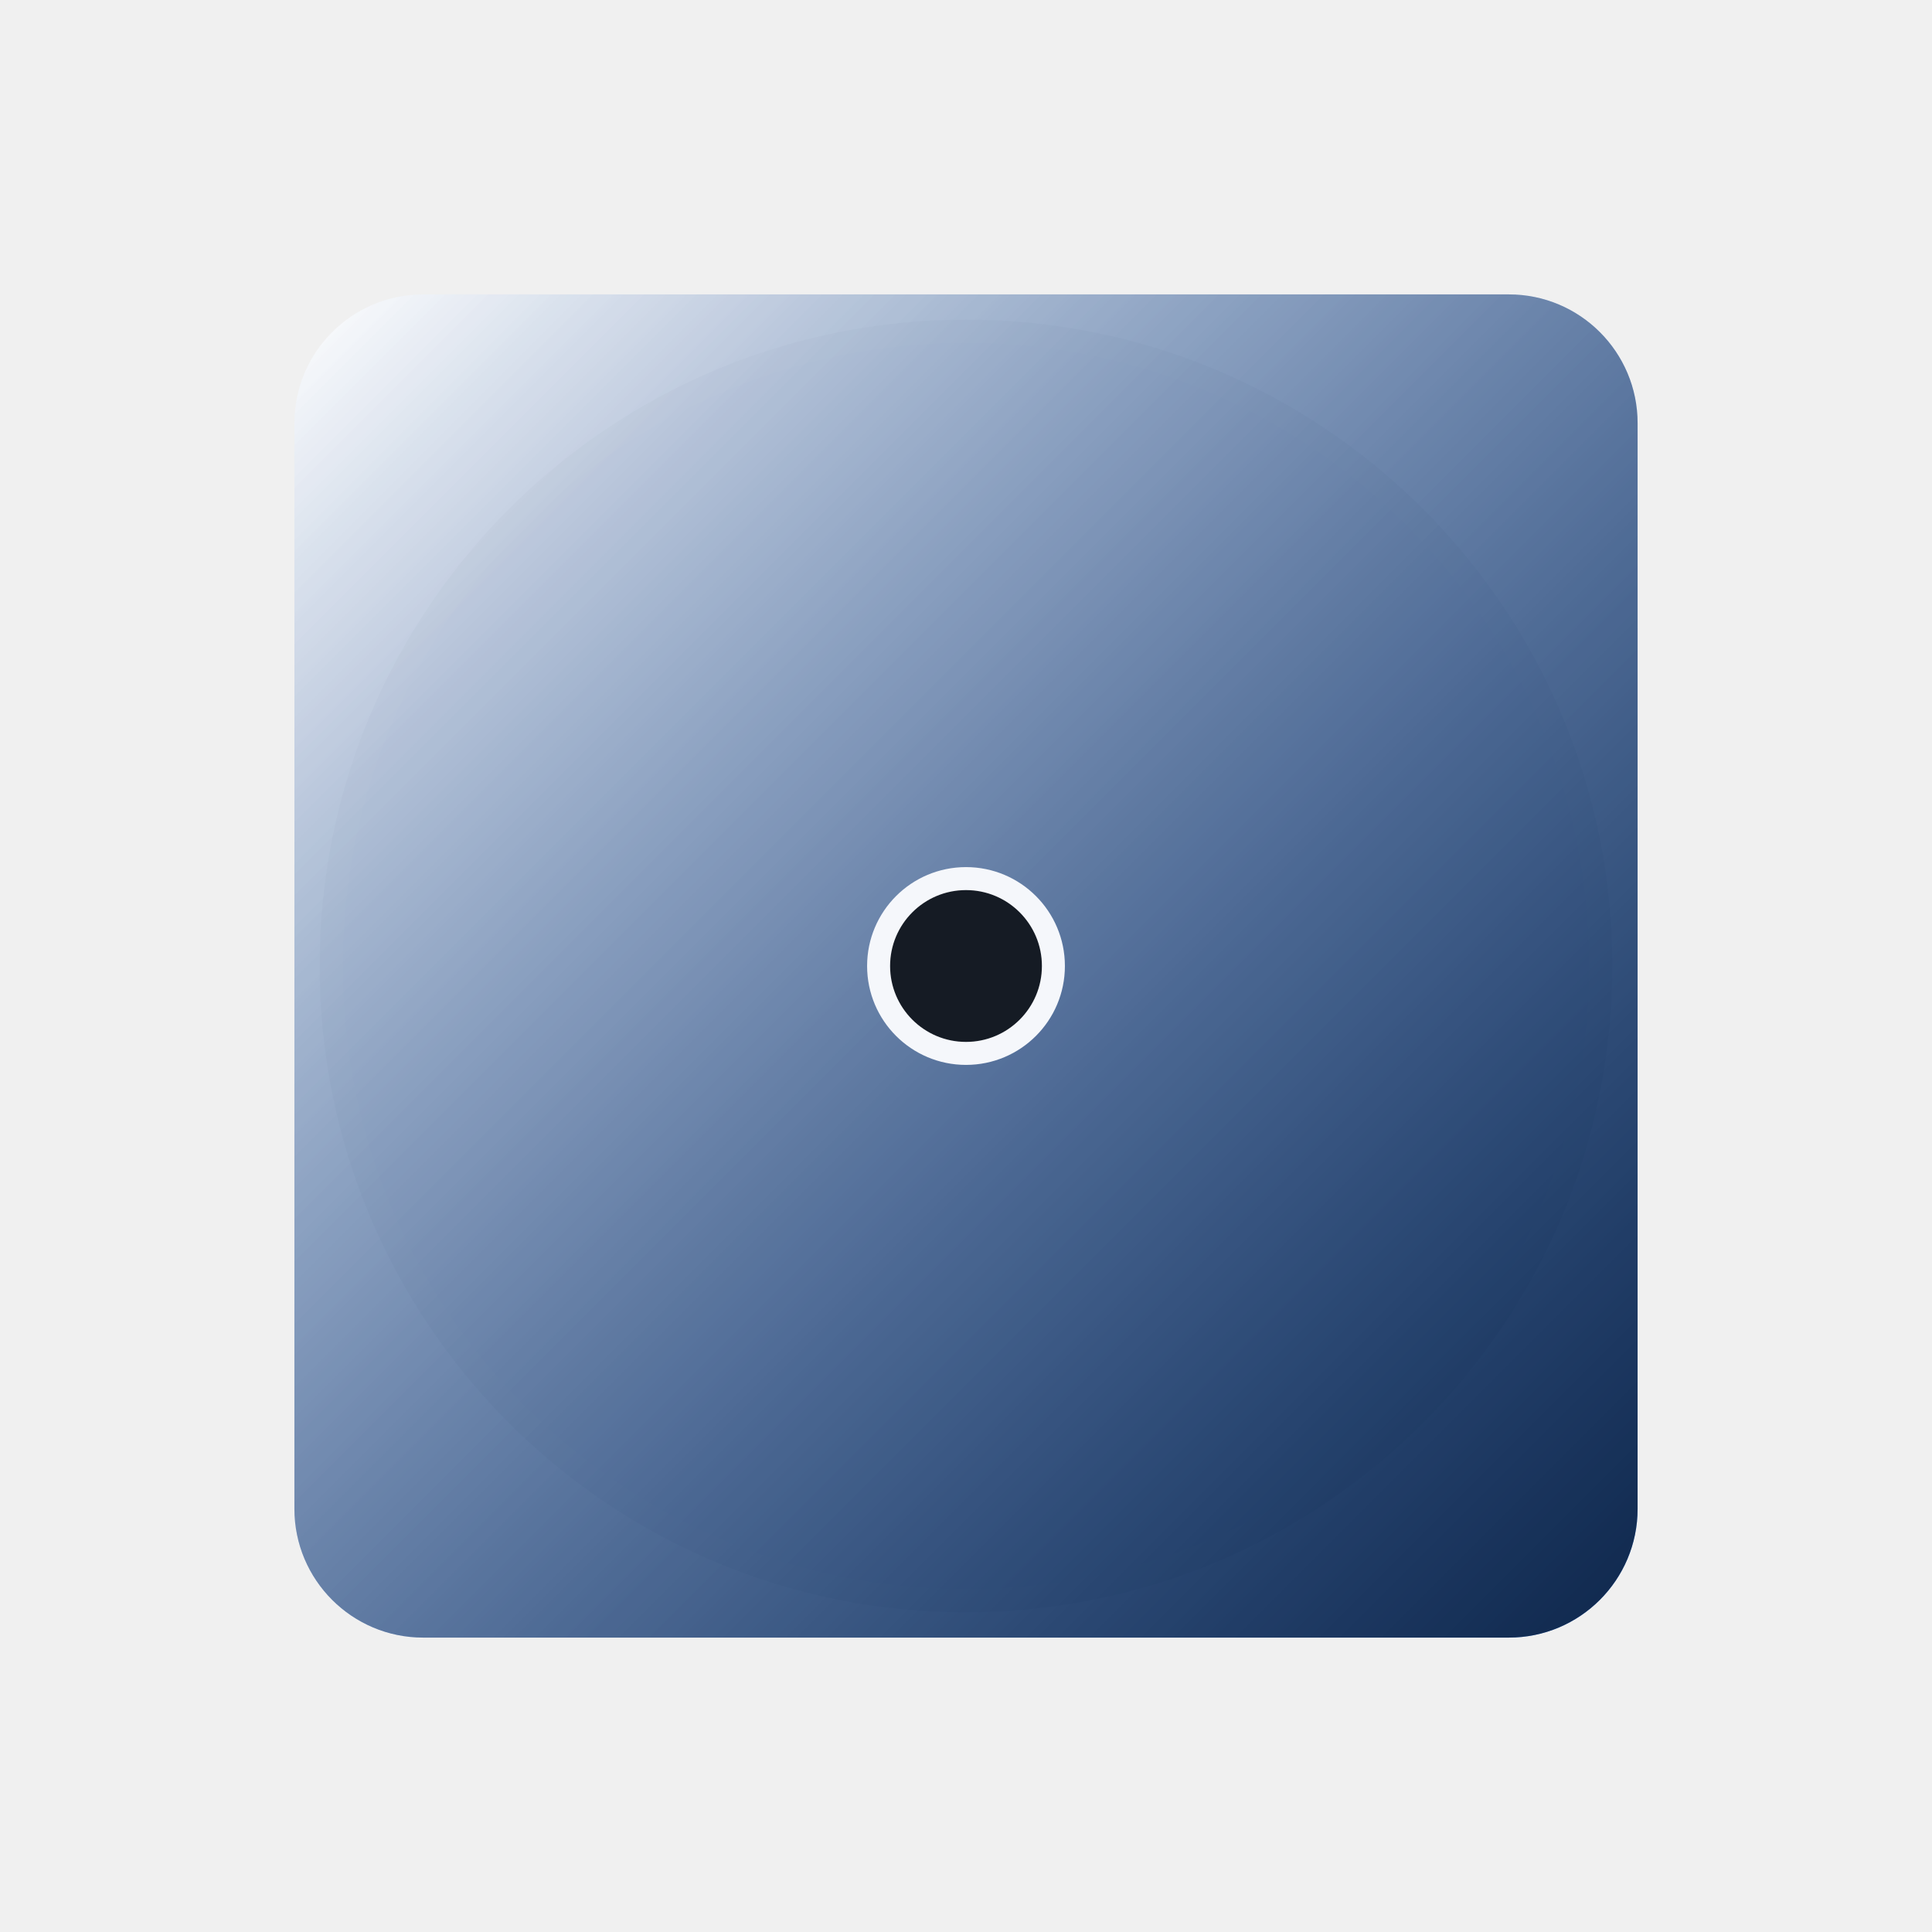
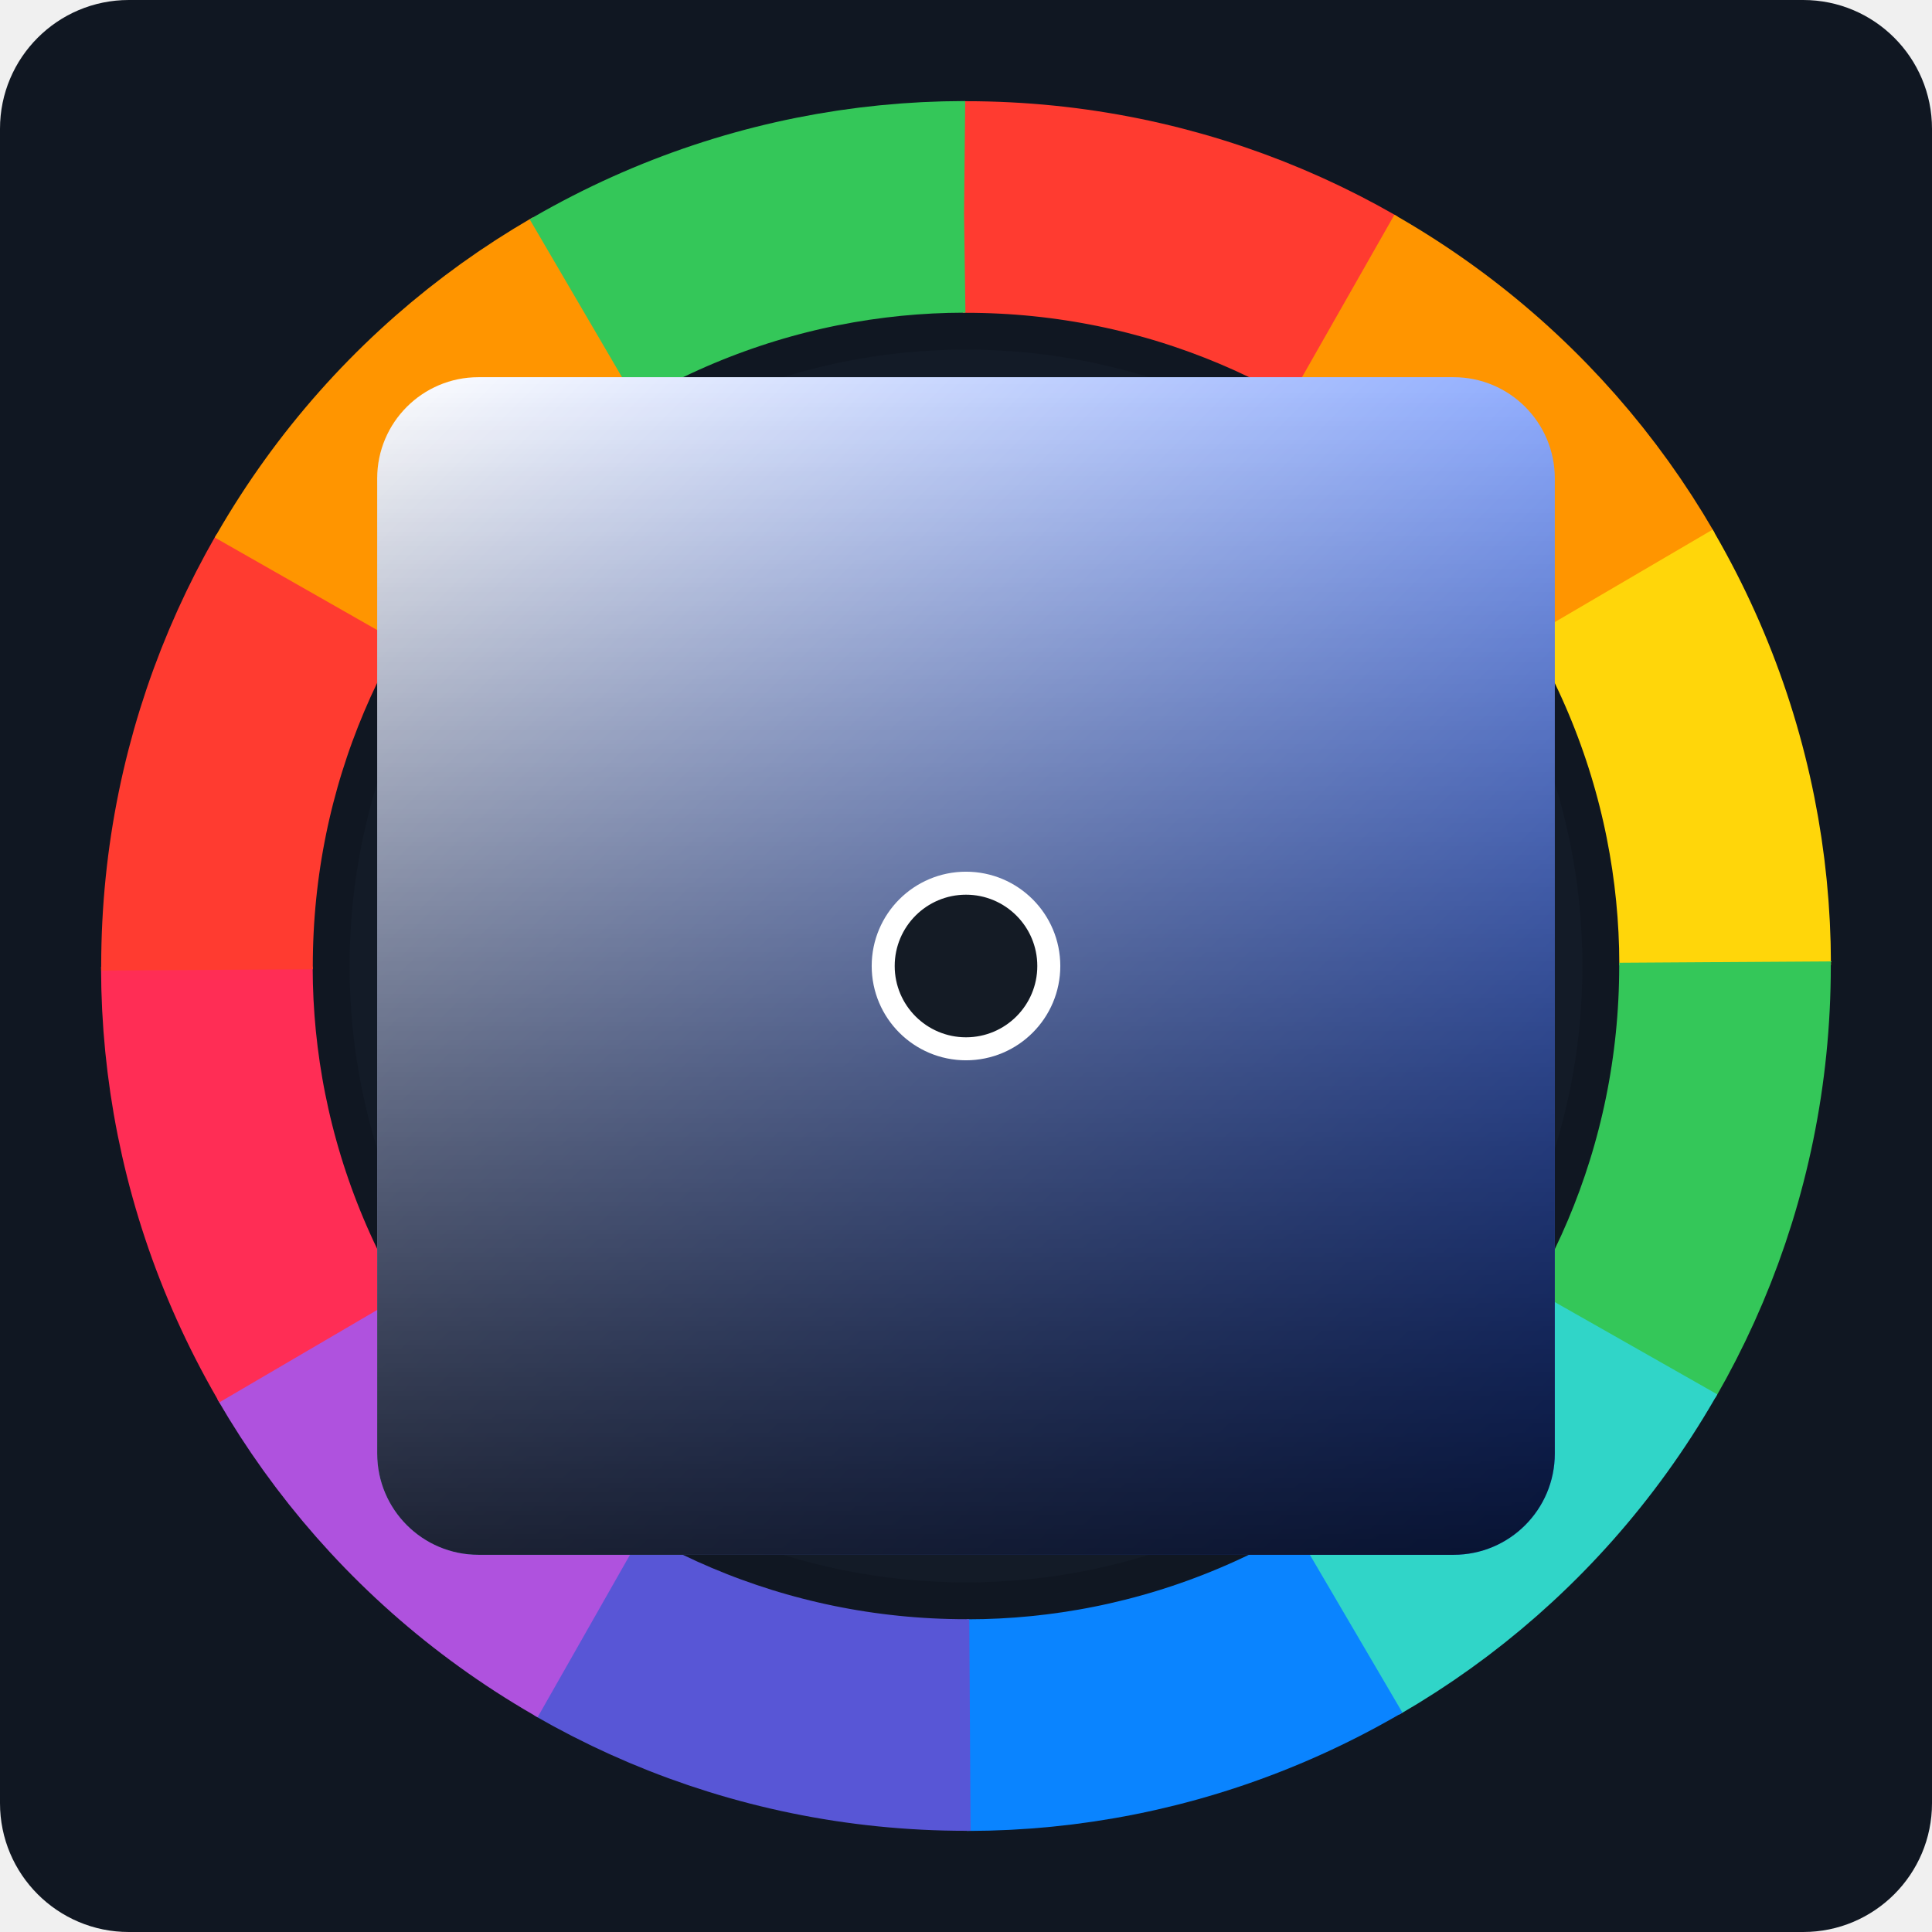
<svg xmlns="http://www.w3.org/2000/svg" width="420" height="420" viewBox="0 0 420 420">
  <defs>
-     <conicGradient id="h">
-       <stop stop-color="#ff3b30" />
-       <stop offset=".12" stop-color="#ffcc00" />
-       <stop offset=".25" stop-color="#34c759" />
-       <stop offset=".42" stop-color="#30d5c8" />
-       <stop offset=".55" stop-color="#0a84ff" />
-       <stop offset=".68" stop-color="#5856d6" />
-       <stop offset=".82" stop-color="#af52de" />
-       <stop offset=".93" stop-color="#ff2d55" />
-       <stop offset="1" stop-color="#ff3b30" />
-     </conicGradient>
-     <linearGradient id="sv" x2="1" y2="1">
-       <stop stop-color="#fff" />
-       <stop offset="1" stop-color="#2f83ff" />
+     <linearGradient id="sv" x1="0" y1="0" x2="1" y2="1">
+       <stop stop-color="#ffffff" />
+       <stop offset="1" stop-color="#245dff" />
    </linearGradient>
-     <linearGradient id="shade" y2="1">
-       <stop stop-color="#000" stop-opacity="0" />
-       <stop offset="1" stop-color="#000" stop-opacity="1" />
+     <linearGradient id="shade" x1="0" y1="0" x2="0" y2="1">
+       <stop stop-color="#000000" stop-opacity="0" />
+       <stop offset="1" stop-color="#000000" stop-opacity="1" />
    </linearGradient>
  </defs>
-   <circle cx="210" cy="210" r="190" fill="url(#h)" />
-   <circle cx="210" cy="210" r="138" fill="#10151d" stroke="#263244" stroke-width="5" />
-   <rect x="64" y="64" width="292" height="292" rx="28" fill="url(#sv)" opacity=".98" />
-   <rect x="64" y="64" width="292" height="292" rx="28" fill="url(#shade)" opacity=".7" />
-   <circle cx="210" cy="210" r="19" fill="#151b24" stroke="#f5f7fb" stroke-width="5" />
+   <rect width="420" height="420" rx="28" fill="#101722" />
+   <g fill="none" stroke-width="46" transform="rotate(-90 210 210)">
+     <circle cx="210" cy="210" r="165" stroke="#ff3b30" stroke-dasharray="86 950" />
+     <circle cx="210" cy="210" r="165" stroke="#ff9500" stroke-dasharray="86 950" transform="rotate(30 210 210)" />
+     <circle cx="210" cy="210" r="165" stroke="#ffd60a" stroke-dasharray="86 950" transform="rotate(60 210 210)" />
+     <circle cx="210" cy="210" r="165" stroke="#34c759" stroke-dasharray="86 950" transform="rotate(90 210 210)" />
+     <circle cx="210" cy="210" r="165" stroke="#30d5c8" stroke-dasharray="86 950" transform="rotate(120 210 210)" />
+     <circle cx="210" cy="210" r="165" stroke="#0a84ff" stroke-dasharray="86 950" transform="rotate(150 210 210)" />
+     <circle cx="210" cy="210" r="165" stroke="#5856d6" stroke-dasharray="86 950" transform="rotate(180 210 210)" />
+     <circle cx="210" cy="210" r="165" stroke="#af52de" stroke-dasharray="86 950" transform="rotate(210 210 210)" />
+     <circle cx="210" cy="210" r="165" stroke="#ff2d55" stroke-dasharray="86 950" transform="rotate(240 210 210)" />
+     <circle cx="210" cy="210" r="165" stroke="#ff3b30" stroke-dasharray="86 950" transform="rotate(270 210 210)" />
+     <circle cx="210" cy="210" r="165" stroke="#ff9500" stroke-dasharray="86 950" transform="rotate(300 210 210)" />
+     <circle cx="210" cy="210" r="165" stroke="#34c759" stroke-dasharray="86 950" transform="rotate(330 210 210)" />
+   </g>
+   <circle cx="210" cy="210" r="134" fill="#131b27" />
+   <rect x="82" y="82" width="256" height="256" rx="22" fill="url(#sv)" />
+   <rect x="82" y="82" width="256" height="256" rx="22" fill="url(#shade)" opacity=".8" />
+   <circle cx="210" cy="210" r="18" fill="#141b25" stroke="#ffffff" stroke-width="5" />
</svg>
